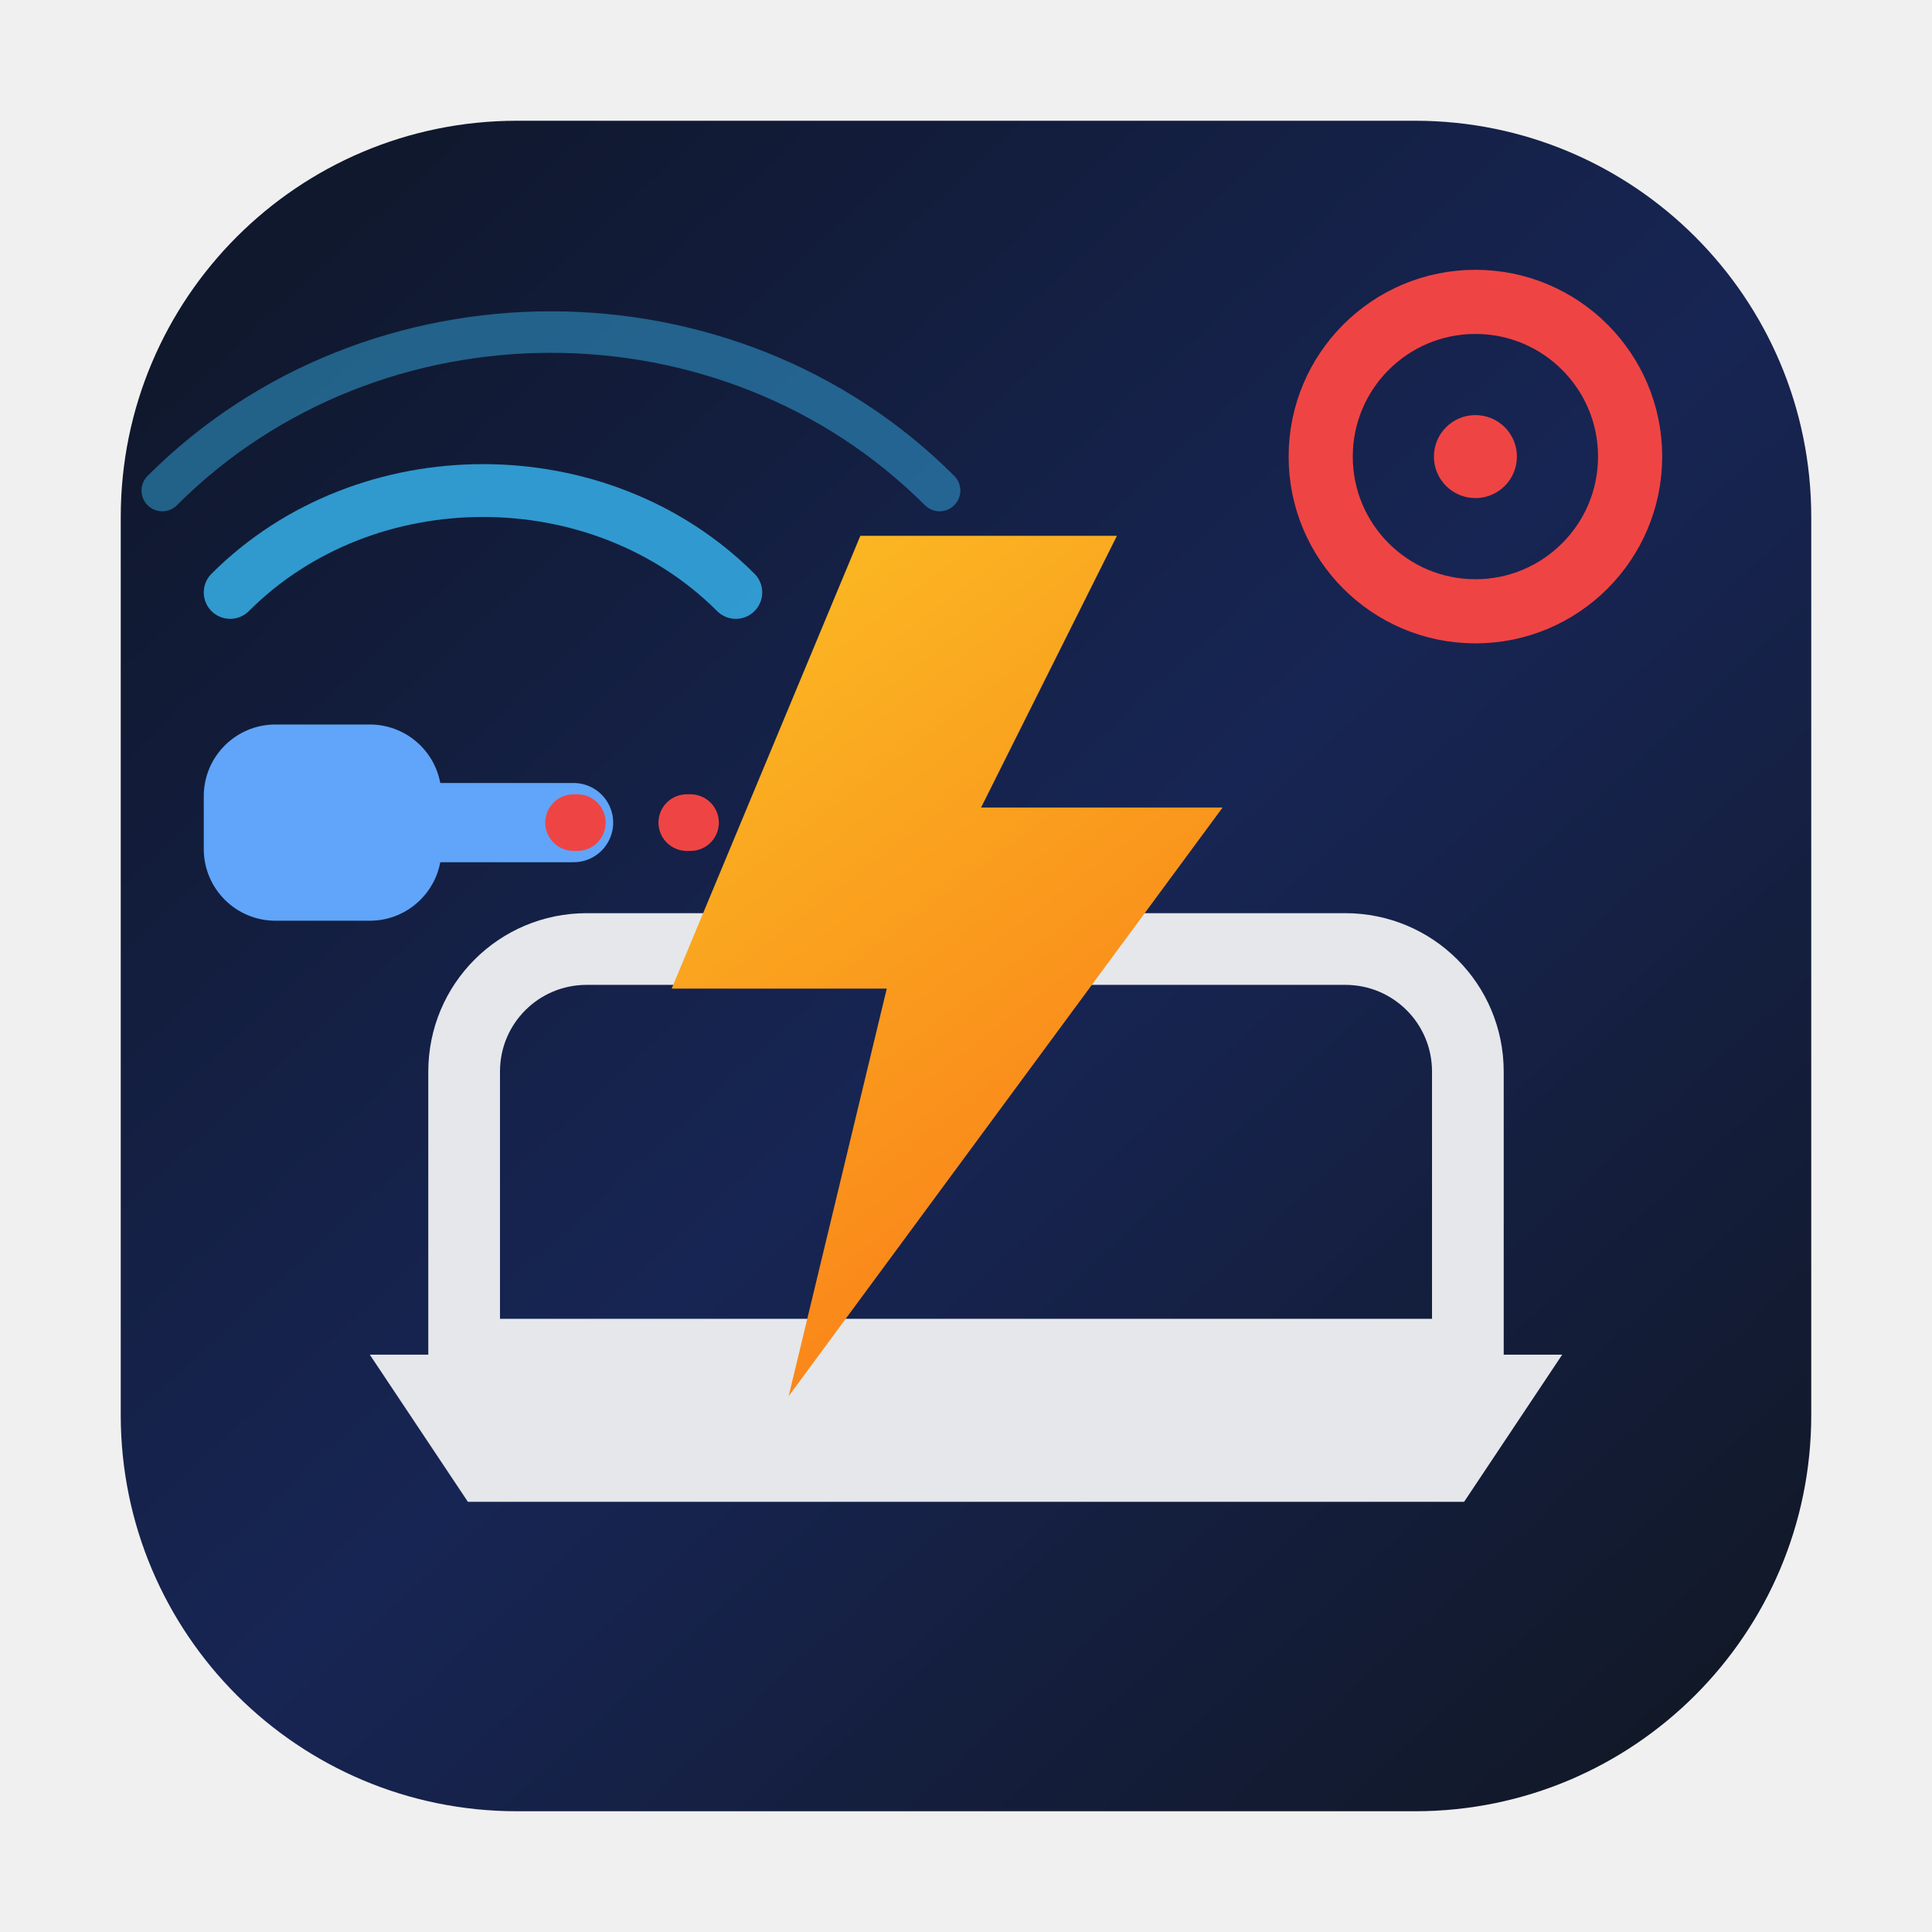
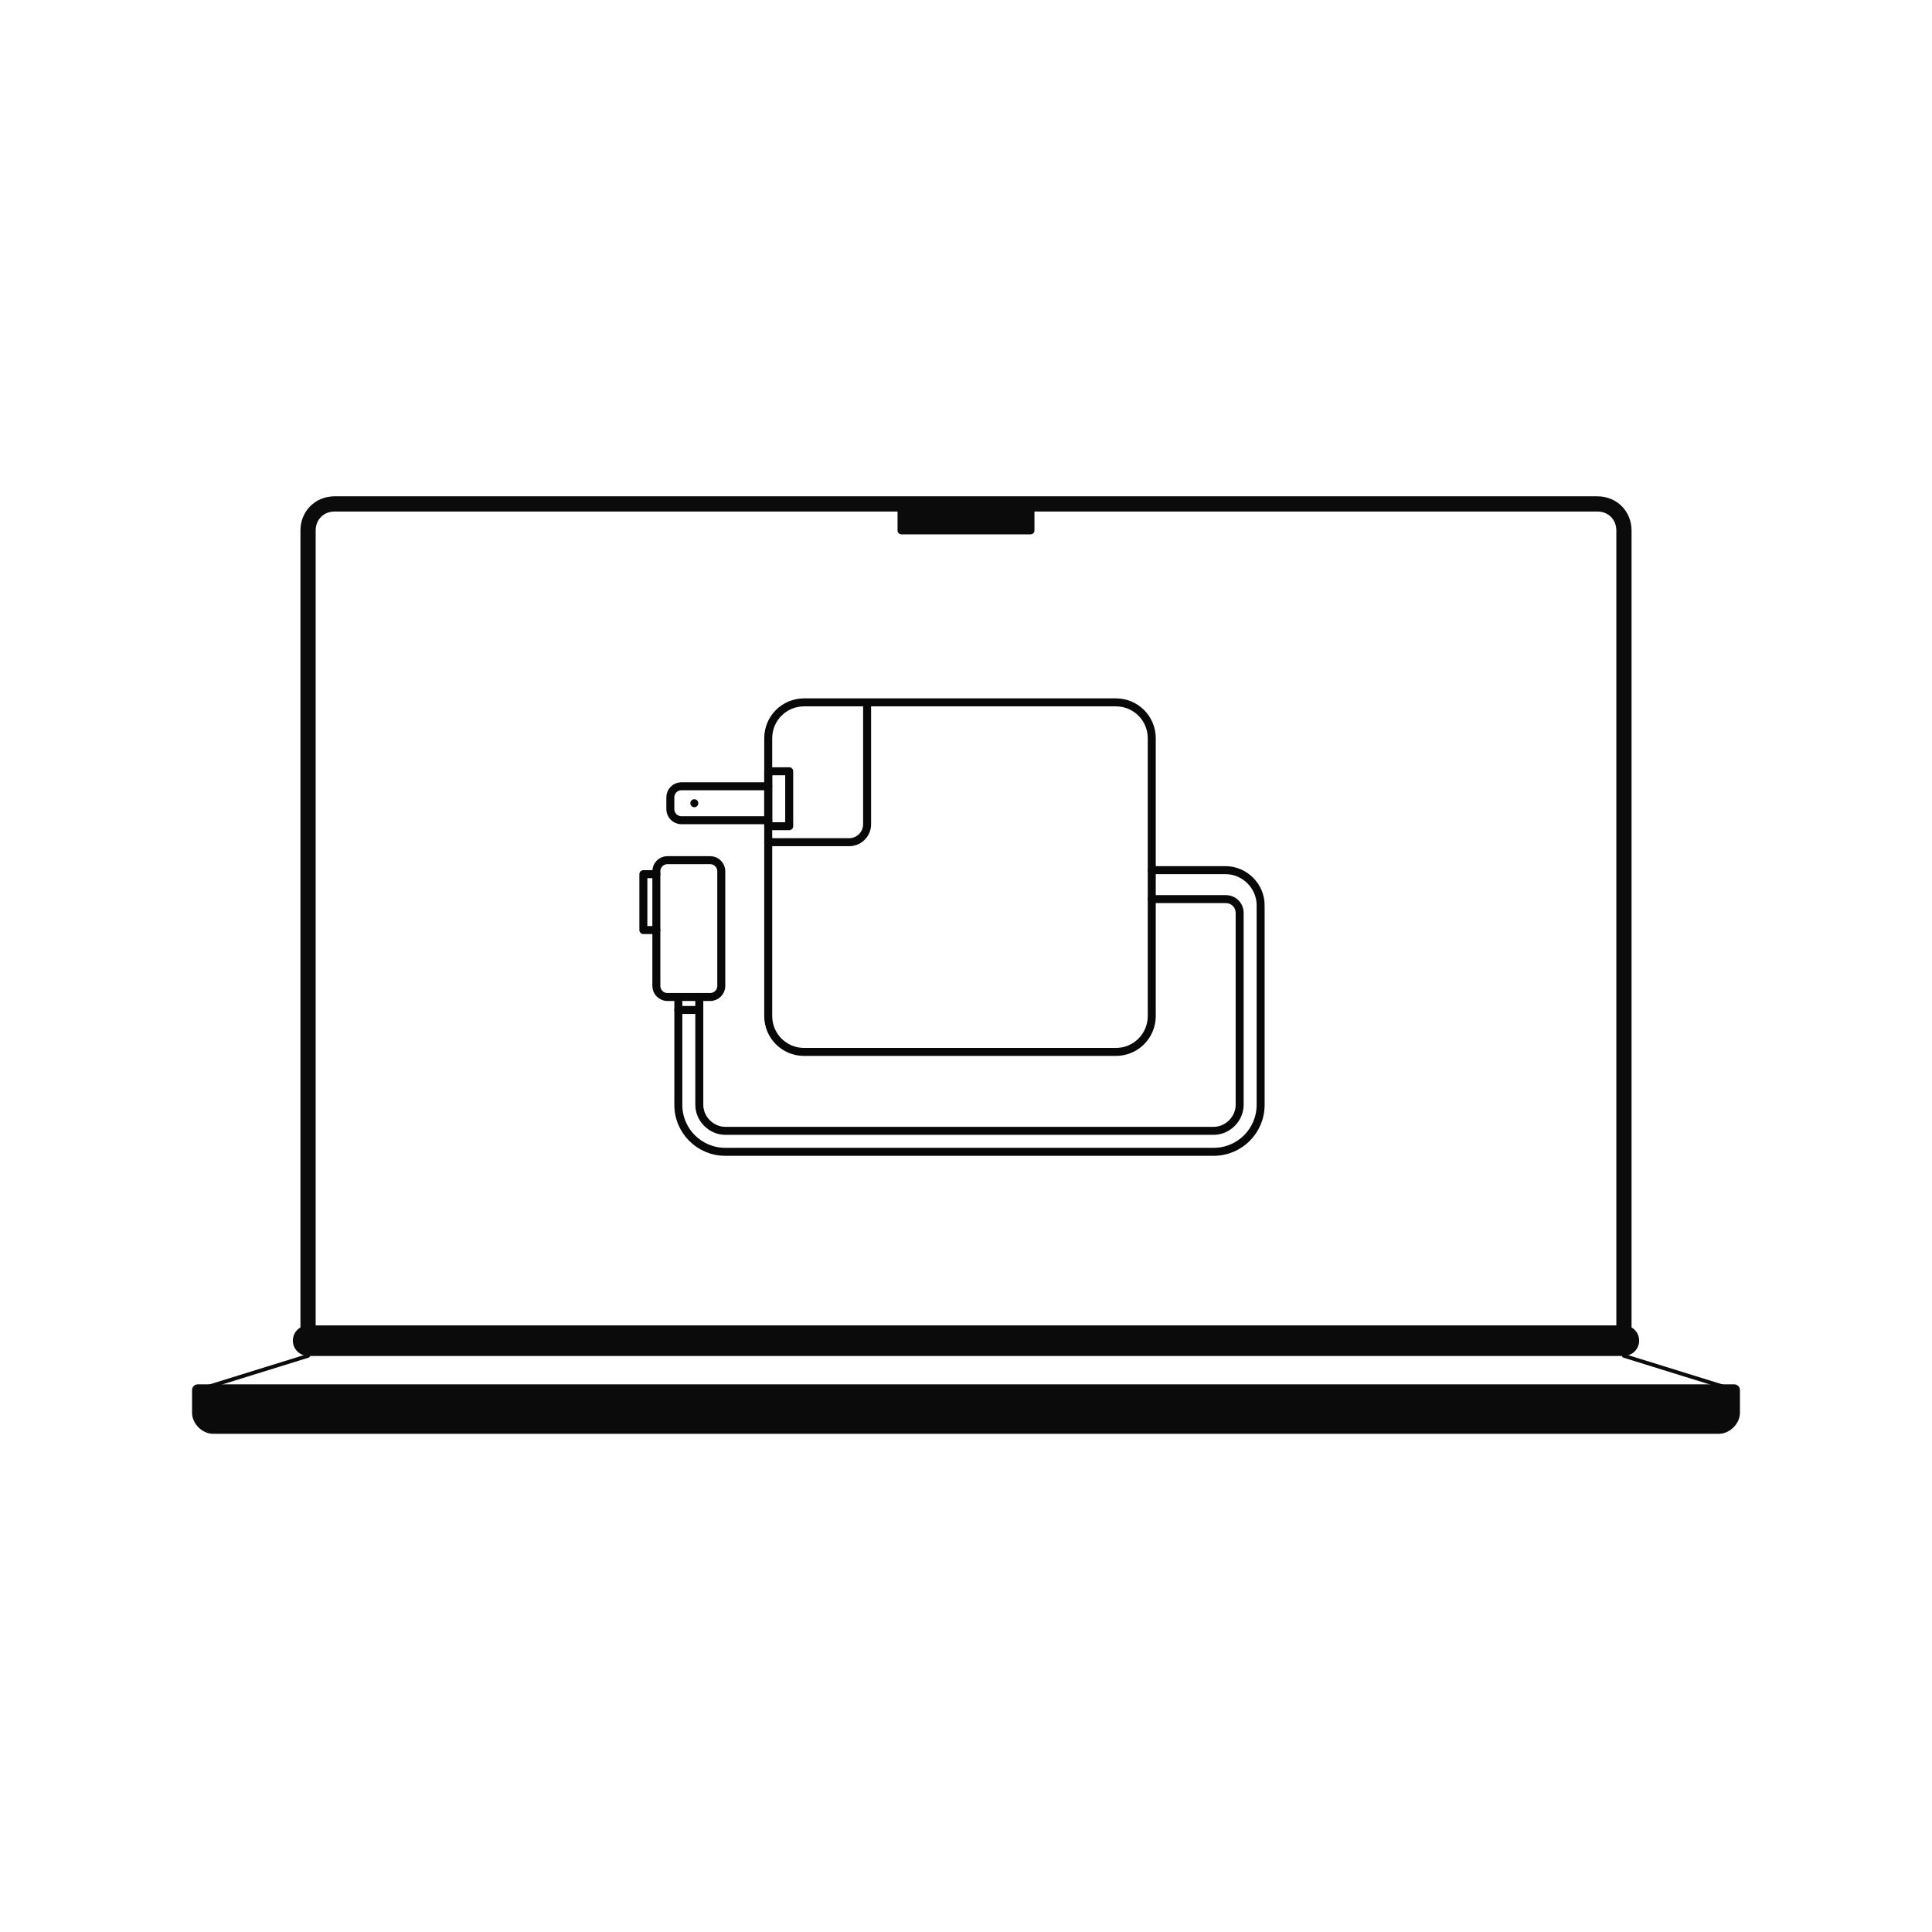
- <svg xmlns="http://www.w3.org/2000/svg" viewBox="0 0 1024 1024" role="img" aria-labelledby="title desc">
-   <defs>
-     <linearGradient id="background" x1="128" y1="96" x2="896" y2="928" gradientUnits="userSpaceOnUse">
-       <stop offset="0" stop-color="#0f172a" />
-       <stop offset="0.52" stop-color="#172554" />
-       <stop offset="1" stop-color="#111827" />
-     </linearGradient>
-     <linearGradient id="power" x1="356" y1="278" x2="690" y2="718" gradientUnits="userSpaceOnUse">
-       <stop offset="0" stop-color="#fbbf24" />
-       <stop offset="1" stop-color="#f97316" />
-     </linearGradient>
-   </defs>
-   <rect x="64" y="64" width="896" height="896" rx="210" fill="url(#background)" />
-   <circle cx="782" cy="242" r="82" fill="none" stroke="#ef4444" stroke-width="34" />
-   <circle cx="782" cy="242" r="22" fill="#ef4444" />
-   <path d="M246 568c0-36 29-65 65-65h402c36 0 65 29 65 65v150H246V568Z" fill="none" stroke="#e5e7eb" stroke-width="38" stroke-linejoin="round" />
-   <path d="M196 718h632l-52 78H248l-52-78Z" fill="#e5e7eb" />
-   <path d="M456 284 356 524h114l-52 216 230-312H520l72-144H456Z" fill="url(#power)" />
-   <path d="M194 436h110" stroke="#60a5fa" stroke-width="42" stroke-linecap="round" />
-   <rect x="108" y="384" width="126" height="104" rx="38" fill="#60a5fa" />
-   <path d="M304 436h62" stroke="#ef4444" stroke-width="30" stroke-linecap="round" stroke-dasharray="2 58" />
-   <path d="M122 314c72-72 196-72 268 0" fill="none" stroke="#38bdf8" stroke-width="28" stroke-linecap="round" opacity="0.78" />
-   <path d="M86 260c112-112 300-112 412 0" fill="none" stroke="#38bdf8" stroke-width="22" stroke-linecap="round" opacity="0.44" />
+ <svg xmlns="http://www.w3.org/2000/svg" width="508" height="508" viewBox="0 0 508 508" role="img" aria-label="MacBook line icon">
+   <rect width="508" height="508" fill="#ffffff" />
+   <svg x="167.33" y="176.17" width="173.33" height="134.67" viewBox="0 0 660 512" aria-label="MagSafe charger icon">
+     <g fill="none" stroke="#080808" stroke-width="8" stroke-linecap="round" stroke-linejoin="round">
+       <path d="M168 32H480C500 32 516 48 516 68V346C516 366 500 382 480 382H168C148 382 132 366 132 346V68C132 48 148 32 168 32Z" />
+       <path d="M231 33V154C231 164 223 172 213 172H132" />
+       <path d="M132 101H153V156H132Z" />
+       <path d="M132 116H45C39 116 34 121 34 127V139C34 145 39 150 45 150H132" />
+       <circle cx="58" cy="133" r="4" fill="#080808" stroke="none" />
+       <path d="M516 200H590C609 200 625 216 625 235V435C625 461 604 482 578 482H89C63 482 42 461 42 435V340" />
+       <path d="M516 229H590C598 229 604 235 604 243V435C604 449 592 461 578 461H89C75 461 63 449 63 435V340" />
+       <path d="M31 190H74C80 190 85 195 85 201V316C85 322 80 327 74 327H31C25 327 20 322 20 316V201C20 195 25 190 31 190Z" />
+       <path d="M20 204H7V260H20" />
+       <path d="M42 327V340H63V327" />
+     </g>
+   </svg>
+   <g transform="translate(-116 -116.5)" fill="none" stroke="#0b0b0b" stroke-linecap="round" stroke-linejoin="round">
+     <path d="M204 249H536C540 249 543 252 543 256V471H197V256C197 252 200 249 204 249Z" stroke-width="4" />
+     <path d="M168 482L197 473M572 482L543 473" stroke-width="1" />
+     <path d="M168 482H572V488C572 490 570 492 568 492H172C170 492 168 490 168 488V482Z" fill="#0b0b0b" stroke-width="3" />
+     <path d="M197 469H543" stroke-width="8" />
+     <path d="M353 250H387V256H353Z" fill="#0b0b0b" stroke-width="2" />
+   </g>
</svg>
